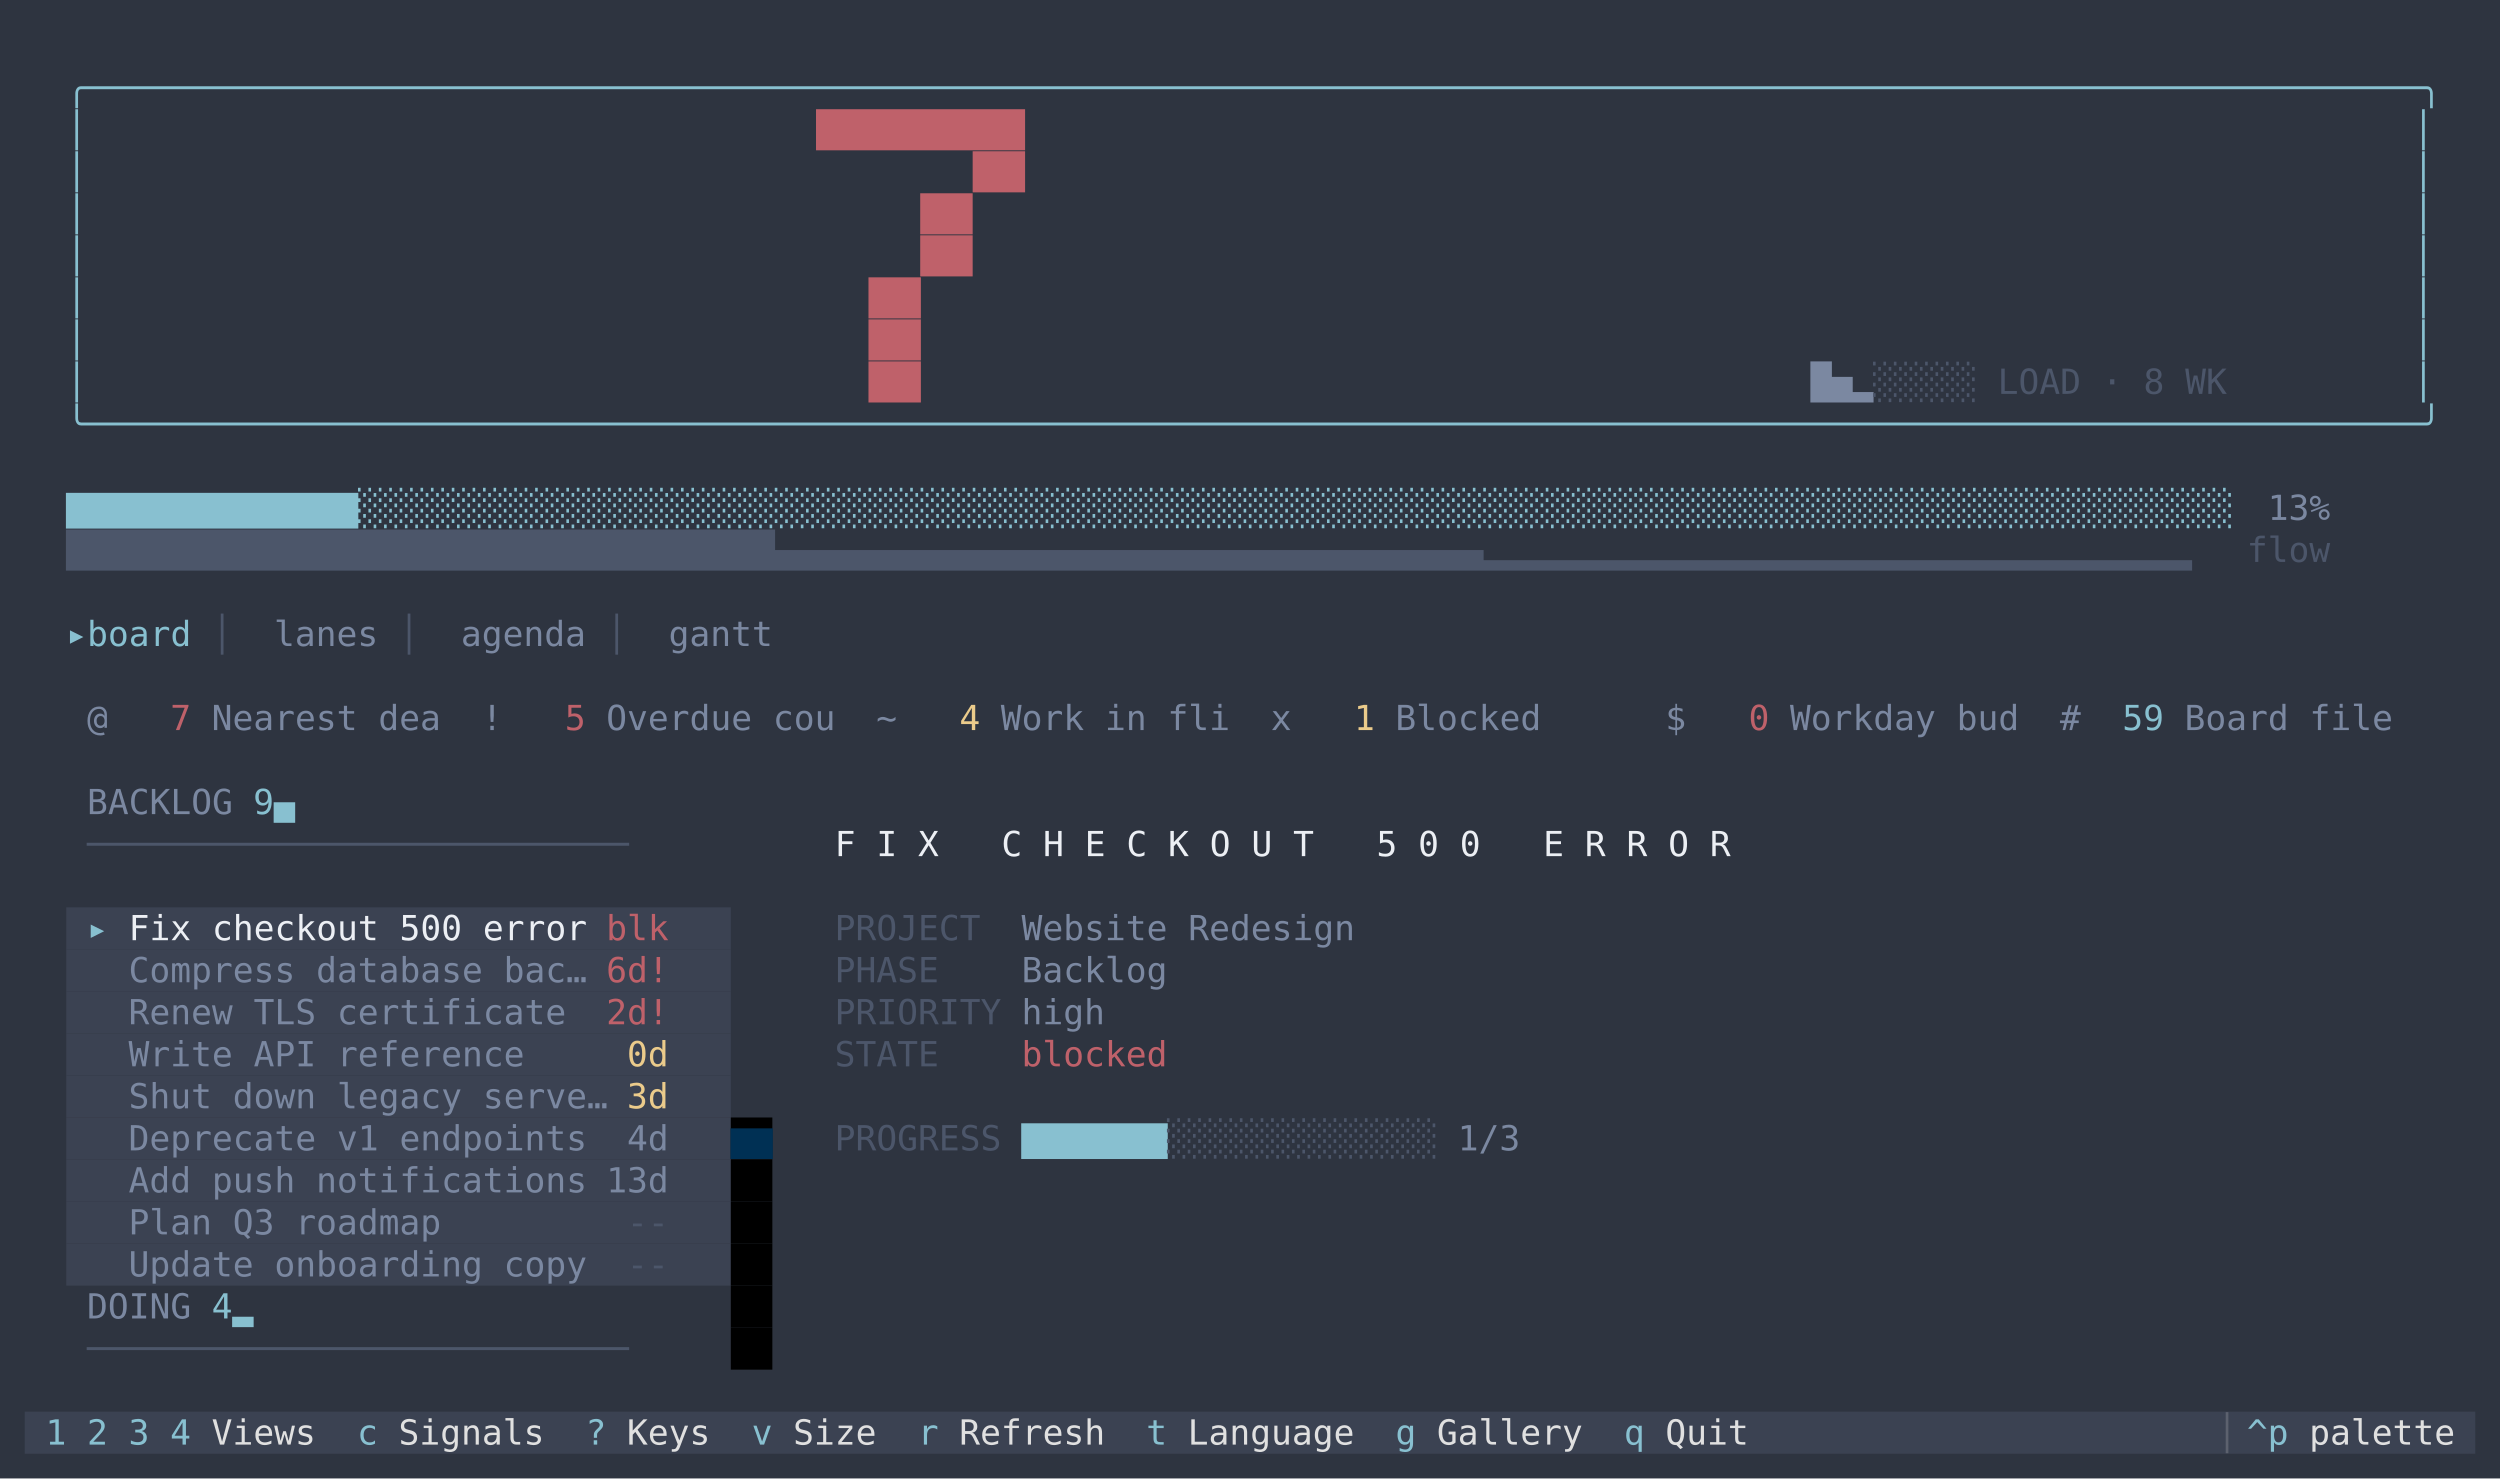
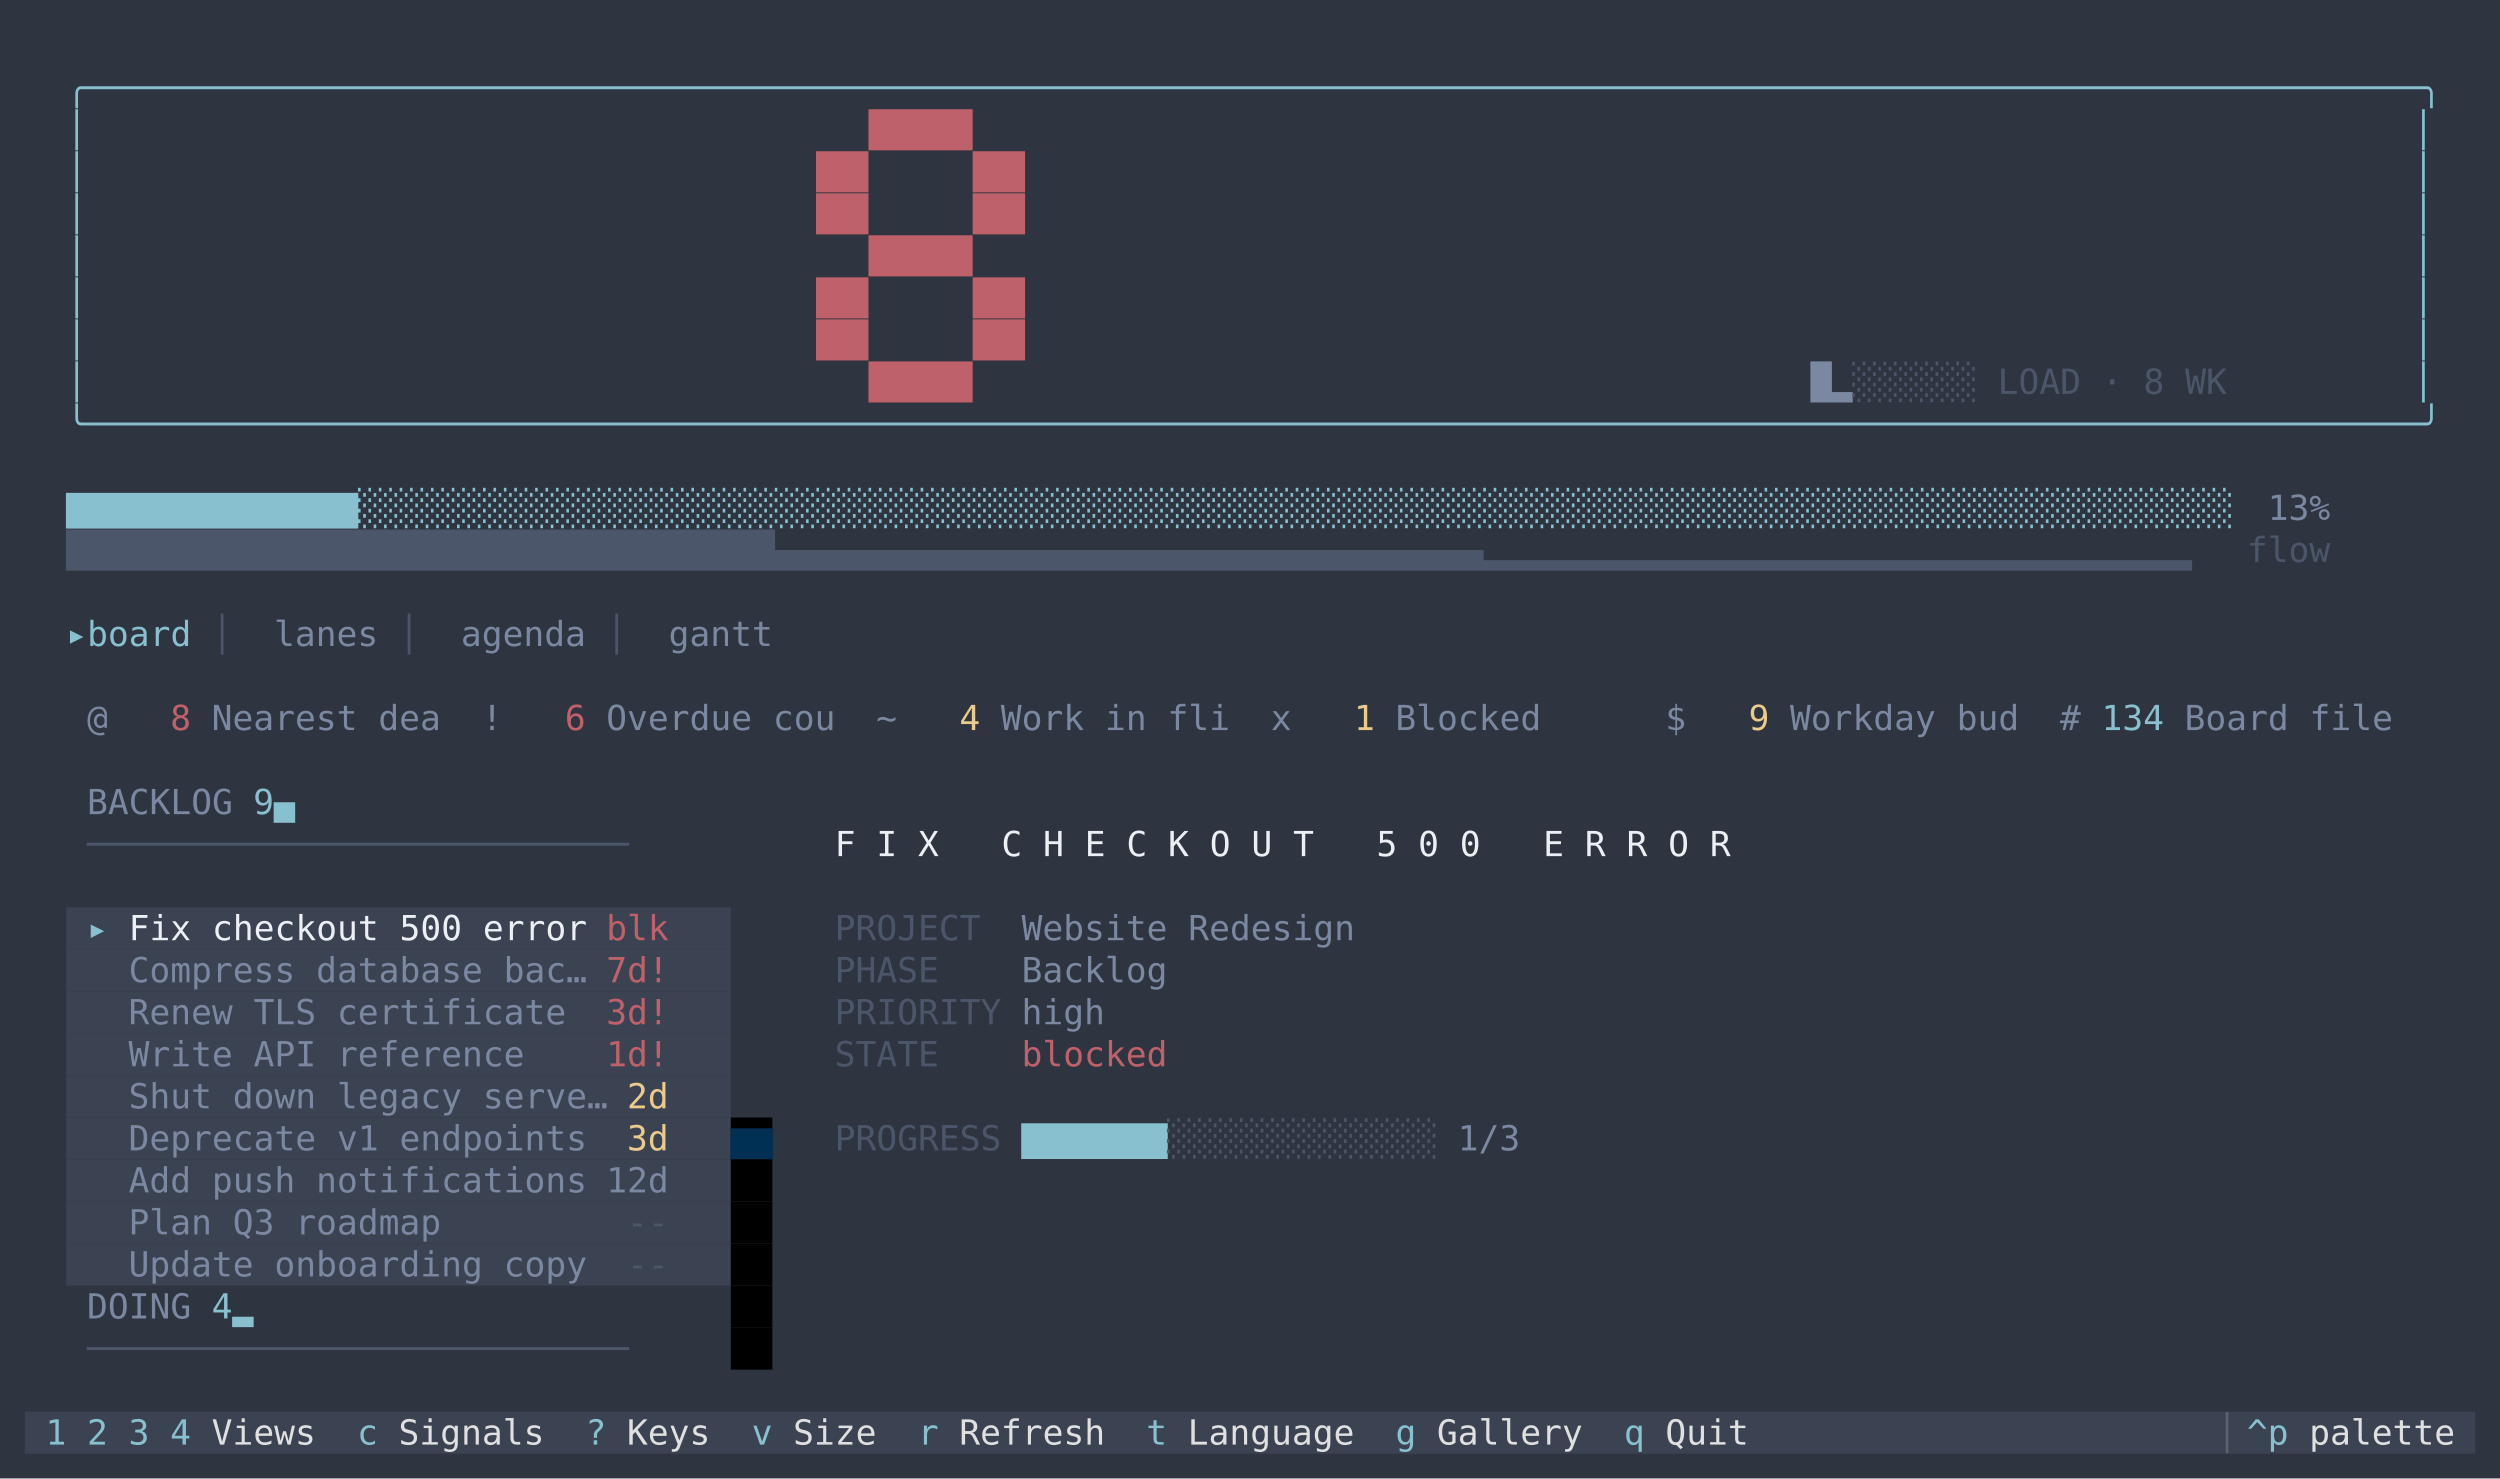
<svg xmlns="http://www.w3.org/2000/svg" viewBox="0 0 1011.2 598.0" role="img" aria-label="taskboard · nord · board">
  <rect width="1011.2" height="598.0" fill="#2e3440" />
  <g font-family="ui-monospace,SFMono-Regular,'DejaVu Sans Mono','Cascadia Mono',Menlo,Consolas,'Liberation Mono',monospace" font-size="14.0" xml:space="preserve" style="white-space:pre;font-variant-ligatures:none">
    <text x="26.8" y="40.3" fill="#88c0d0">╭────────────────────────────────────────────────────────────────────────────────────────────────────────────────╮</text>
    <text x="26.8" y="57.3" fill="#88c0d0">│</text>
-     <text x="35.2" y="57.3" fill="#bf616a">                                   ██████████</text>
+     <text x="35.2" y="57.3" fill="#bf616a">                                     ▐████▌  </text>
    <text x="976.0" y="57.3" fill="#88c0d0">│</text>
    <text x="26.8" y="74.3" fill="#88c0d0">│</text>
-     <text x="35.2" y="74.3" fill="#bf616a">                                          ▐██</text>
+     <text x="35.2" y="74.3" fill="#bf616a">                                   ██▌    ▐██</text>
    <text x="976.0" y="74.3" fill="#88c0d0">│</text>
    <text x="26.8" y="91.3" fill="#88c0d0">│</text>
-     <text x="35.2" y="91.3" fill="#bf616a">                                        ██▌  </text>
+     <text x="35.2" y="91.3" fill="#bf616a">                                   ██▌    ▐██</text>
    <text x="976.0" y="91.3" fill="#88c0d0">│</text>
    <text x="26.8" y="108.3" fill="#88c0d0">│</text>
-     <text x="35.2" y="108.3" fill="#bf616a">                                        ██▌  </text>
+     <text x="35.2" y="108.3" fill="#bf616a">                                     ▐████▌  </text>
    <text x="976.0" y="108.3" fill="#88c0d0">│</text>
    <text x="26.8" y="125.3" fill="#88c0d0">│</text>
-     <text x="35.2" y="125.3" fill="#bf616a">                                     ▐██     </text>
+     <text x="35.2" y="125.3" fill="#bf616a">                                   ██▌    ▐██</text>
    <text x="976.0" y="125.3" fill="#88c0d0">│</text>
    <text x="26.8" y="142.3" fill="#88c0d0">│</text>
-     <text x="35.2" y="142.3" fill="#bf616a">                                     ▐██     </text>
+     <text x="35.2" y="142.3" fill="#bf616a">                                   ██▌    ▐██</text>
    <text x="976.0" y="142.3" fill="#88c0d0">│</text>
    <text x="26.8" y="159.3" fill="#88c0d0">│</text>
-     <text x="35.2" y="159.3" fill="#bf616a">                                     ▐██     </text>
-     <text x="732.4" y="159.3" fill="#7b88a1">█▅▂</text>
-     <text x="757.6" y="159.3" fill="#4c566a">░░░░░</text>
+     <text x="35.2" y="159.3" fill="#bf616a">                                     ▐████▌  </text>
+     <text x="732.4" y="159.3" fill="#7b88a1">█▂</text>
+     <text x="749.2" y="159.3" fill="#4c566a">░░░░░░</text>
    <text x="808.0" y="159.3" fill="#4c566a">LOAD · 8 WK</text>
    <text x="976.0" y="159.3" fill="#88c0d0">│</text>
    <text x="26.8" y="176.3" fill="#88c0d0">╰────────────────────────────────────────────────────────────────────────────────────────────────────────────────╯</text>
    <text x="26.8" y="210.3" fill="#88c0d0">▇▇▇▇▇▇▇▇▇▇▇▇▇▇░░░░░░░░░░░░░░░░░░░░░░░░░░░░░░░░░░░░░░░░░░░░░░░░░░░░░░░░░░░░░░░░░░░░░░░░░░░░░░░░░░░░░░░░░░</text>
    <text x="908.8" y="210.3" fill="#7b88a1"> 13%</text>
    <text x="26.8" y="227.3" fill="#4c566a">██████████████████████████████████▄▄▄▄▄▄▄▄▄▄▄▄▄▄▄▄▄▄▄▄▄▄▄▄▄▄▄▄▄▄▄▄▄▄▂▂▂▂▂▂▂▂▂▂▂▂▂▂▂▂▂▂▂▂▂▂▂▂▂▂▂▂▂▂▂▂▂▂  </text>
    <text x="908.8" y="227.3" fill="#4c566a">flow</text>
    <text x="26.8" y="261.3" fill="#88c0d0">▸board</text>
    <text x="77.2" y="261.3" fill="#4c566a"> │ </text>
    <text x="102.4" y="261.3" fill="#7b88a1"> lanes</text>
    <text x="152.8" y="261.3" fill="#4c566a"> │ </text>
    <text x="178.0" y="261.3" fill="#7b88a1"> agenda</text>
    <text x="236.8" y="261.3" fill="#4c566a"> │ </text>
    <text x="262.0" y="261.3" fill="#7b88a1"> gantt</text>
    <text x="35.2" y="295.3" fill="#7b88a1">@</text>
-     <text x="52.0" y="295.3" fill="#bf616a">  7</text>
+     <text x="52.0" y="295.3" fill="#bf616a">  8</text>
    <text x="85.6" y="295.3" fill="#7b88a1">Nearest dea</text>
    <text x="194.8" y="295.3" fill="#7b88a1">!</text>
-     <text x="211.6" y="295.3" fill="#bf616a">  5</text>
+     <text x="211.6" y="295.3" fill="#bf616a">  6</text>
    <text x="245.2" y="295.3" fill="#7b88a1">Overdue cou</text>
    <text x="354.4" y="295.3" fill="#7b88a1">~</text>
    <text x="371.2" y="295.3" fill="#ebcb8b">  4</text>
    <text x="404.8" y="295.3" fill="#7b88a1">Work in fli</text>
    <text x="514.0" y="295.3" fill="#7b88a1">x</text>
    <text x="530.8" y="295.3" fill="#ebcb8b">  1</text>
    <text x="564.4" y="295.3" fill="#7b88a1">Blocked</text>
    <text x="673.6" y="295.3" fill="#7b88a1">$</text>
-     <text x="690.4" y="295.3" fill="#bf616a">  0</text>
+     <text x="690.4" y="295.3" fill="#ebcb8b">  9</text>
    <text x="724.0" y="295.3" fill="#7b88a1">Workday bud</text>
    <text x="833.2" y="295.3" fill="#7b88a1">#</text>
-     <text x="850.0" y="295.3" fill="#88c0d0"> 59</text>
+     <text x="850.0" y="295.3" fill="#88c0d0">134</text>
    <text x="883.6" y="295.3" fill="#7b88a1">Board file</text>
    <text x="35.2" y="329.3" fill="#7b88a1">BACKLOG</text>
    <text x="102.4" y="329.3" fill="#88c0d0">9▄</text>
    <text x="35.2" y="346.3" fill="#4c566a">──────────────────────────</text>
    <text x="337.6" y="346.3" fill="#eceff4">F I X   C H E C K O U T   5 0 0   E R R O R</text>
    <rect x="26.8" y="367.0" width="268.8" height="17.0" fill="#3b4252" />
    <text x="35.2" y="380.3" fill="#88c0d0">▸</text>
    <text x="43.6" y="380.3" fill="#eceff4"> Fix checkout 500 error </text>
    <text x="245.2" y="380.3" fill="#bf616a">blk</text>
    <text x="337.6" y="380.3" fill="#4c566a">PROJECT  </text>
    <text x="413.2" y="380.3" fill="#7b88a1">Website Redesign</text>
    <rect x="26.8" y="384.0" width="268.8" height="17.0" fill="#3b4252" />
    <text x="52.0" y="397.3" fill="#7b88a1">Compress database bac…</text>
-     <text x="245.2" y="397.3" fill="#bf616a">6d!</text>
+     <text x="245.2" y="397.3" fill="#bf616a">7d!</text>
    <text x="337.6" y="397.3" fill="#4c566a">PHASE    </text>
    <text x="413.2" y="397.3" fill="#7b88a1">Backlog</text>
    <rect x="26.8" y="401.0" width="268.8" height="17.0" fill="#3b4252" />
    <text x="52.0" y="414.3" fill="#7b88a1">Renew TLS certificate</text>
-     <text x="245.2" y="414.3" fill="#bf616a">2d!</text>
+     <text x="245.2" y="414.3" fill="#bf616a">3d!</text>
    <text x="337.6" y="414.3" fill="#4c566a">PRIORITY </text>
    <text x="413.2" y="414.3" fill="#7b88a1">high</text>
    <rect x="26.8" y="418.0" width="268.8" height="17.0" fill="#3b4252" />
    <text x="52.0" y="431.3" fill="#7b88a1">Write API reference</text>
-     <text x="253.6" y="431.3" fill="#ebcb8b">0d</text>
+     <text x="245.2" y="431.3" fill="#bf616a">1d!</text>
    <text x="337.6" y="431.3" fill="#4c566a">STATE    </text>
    <text x="413.2" y="431.3" fill="#bf616a">blocked</text>
    <rect x="26.8" y="435.0" width="268.8" height="17.0" fill="#3b4252" />
    <text x="52.0" y="448.3" fill="#7b88a1">Shut down legacy serve…</text>
-     <text x="253.6" y="448.3" fill="#ebcb8b">3d</text>
+     <text x="253.6" y="448.3" fill="#ebcb8b">2d</text>
    <rect x="26.8" y="452.0" width="268.8" height="17.0" fill="#3b4252" />
    <rect x="295.6" y="452.0" width="16.8" height="17.0" fill="#000000" />
    <text x="52.0" y="465.3" fill="#7b88a1">Deprecate v1 endpoints</text>
-     <text x="253.6" y="465.3" fill="#7b88a1">4d</text>
+     <text x="253.6" y="465.3" fill="#ebcb8b">3d</text>
    <text x="295.6" y="465.3" fill="#003054">▆▆</text>
    <text x="337.6" y="465.3" fill="#4c566a">PROGRESS </text>
    <text x="413.2" y="465.3" fill="#88c0d0">▇▇▇▇▇▇▇</text>
    <text x="472.0" y="465.3" fill="#4c566a">░░░░░░░░░░░░░</text>
    <text x="589.6" y="465.3" fill="#7b88a1">1/3</text>
    <rect x="26.8" y="469.0" width="268.8" height="17.0" fill="#3b4252" />
    <rect x="295.6" y="469.0" width="16.8" height="17.0" fill="#000000" />
    <text x="52.0" y="482.3" fill="#7b88a1">Add push notifications</text>
-     <text x="245.2" y="482.3" fill="#7b88a1">13d</text>
+     <text x="245.2" y="482.3" fill="#7b88a1">12d</text>
    <rect x="26.8" y="486.0" width="268.8" height="17.0" fill="#3b4252" />
    <rect x="295.6" y="486.0" width="16.8" height="17.0" fill="#000000" />
    <text x="52.0" y="499.3" fill="#7b88a1">Plan Q3 roadmap</text>
    <text x="253.6" y="499.3" fill="#4c566a">--</text>
    <rect x="26.8" y="503.0" width="268.8" height="17.0" fill="#3b4252" />
    <rect x="295.6" y="503.0" width="16.8" height="17.0" fill="#000000" />
    <text x="52.0" y="516.3" fill="#7b88a1">Update onboarding copy</text>
    <text x="253.6" y="516.3" fill="#4c566a">--</text>
    <rect x="295.6" y="520.0" width="16.8" height="17.0" fill="#000000" />
    <text x="35.2" y="533.3" fill="#7b88a1">DOING</text>
    <text x="85.6" y="533.3" fill="#88c0d0">4▂</text>
    <rect x="295.6" y="537.0" width="16.8" height="17.0" fill="#000000" />
    <text x="35.2" y="550.3" fill="#4c566a">──────────────────────────</text>
    <rect x="10.0" y="571.0" width="991.2" height="17.0" fill="#3b4252" />
    <text x="18.4" y="584.3" fill="#88c0d0">1</text>
    <text x="35.2" y="584.3" fill="#88c0d0">2</text>
    <text x="52.0" y="584.3" fill="#88c0d0">3</text>
    <text x="68.8" y="584.3" fill="#88c0d0">4</text>
    <text x="85.6" y="584.3" fill="#e0e0e0">Views</text>
    <text x="136.0" y="584.3" fill="#88c0d0"> c </text>
    <text x="161.2" y="584.3" fill="#e0e0e0">Signals </text>
    <text x="228.4" y="584.3" fill="#88c0d0"> ? </text>
    <text x="253.6" y="584.3" fill="#e0e0e0">Keys </text>
    <text x="295.6" y="584.3" fill="#88c0d0"> v </text>
    <text x="320.8" y="584.3" fill="#e0e0e0">Size </text>
    <text x="362.8" y="584.3" fill="#88c0d0"> r </text>
    <text x="388.0" y="584.3" fill="#e0e0e0">Refresh </text>
    <text x="455.2" y="584.3" fill="#88c0d0"> t </text>
    <text x="480.4" y="584.3" fill="#e0e0e0">Language </text>
    <text x="556.0" y="584.3" fill="#88c0d0"> g </text>
    <text x="581.2" y="584.3" fill="#e0e0e0">Gallery </text>
    <text x="648.4" y="584.3" fill="#88c0d0"> q </text>
    <text x="673.6" y="584.3" fill="#e0e0e0">Quit </text>
    <text x="900.4" y="584.3" fill="#5c616e">▏</text>
    <text x="908.8" y="584.3" fill="#88c0d0">^p</text>
    <text x="925.6" y="584.3" fill="#e0e0e0"> palette</text>
  </g>
</svg>
